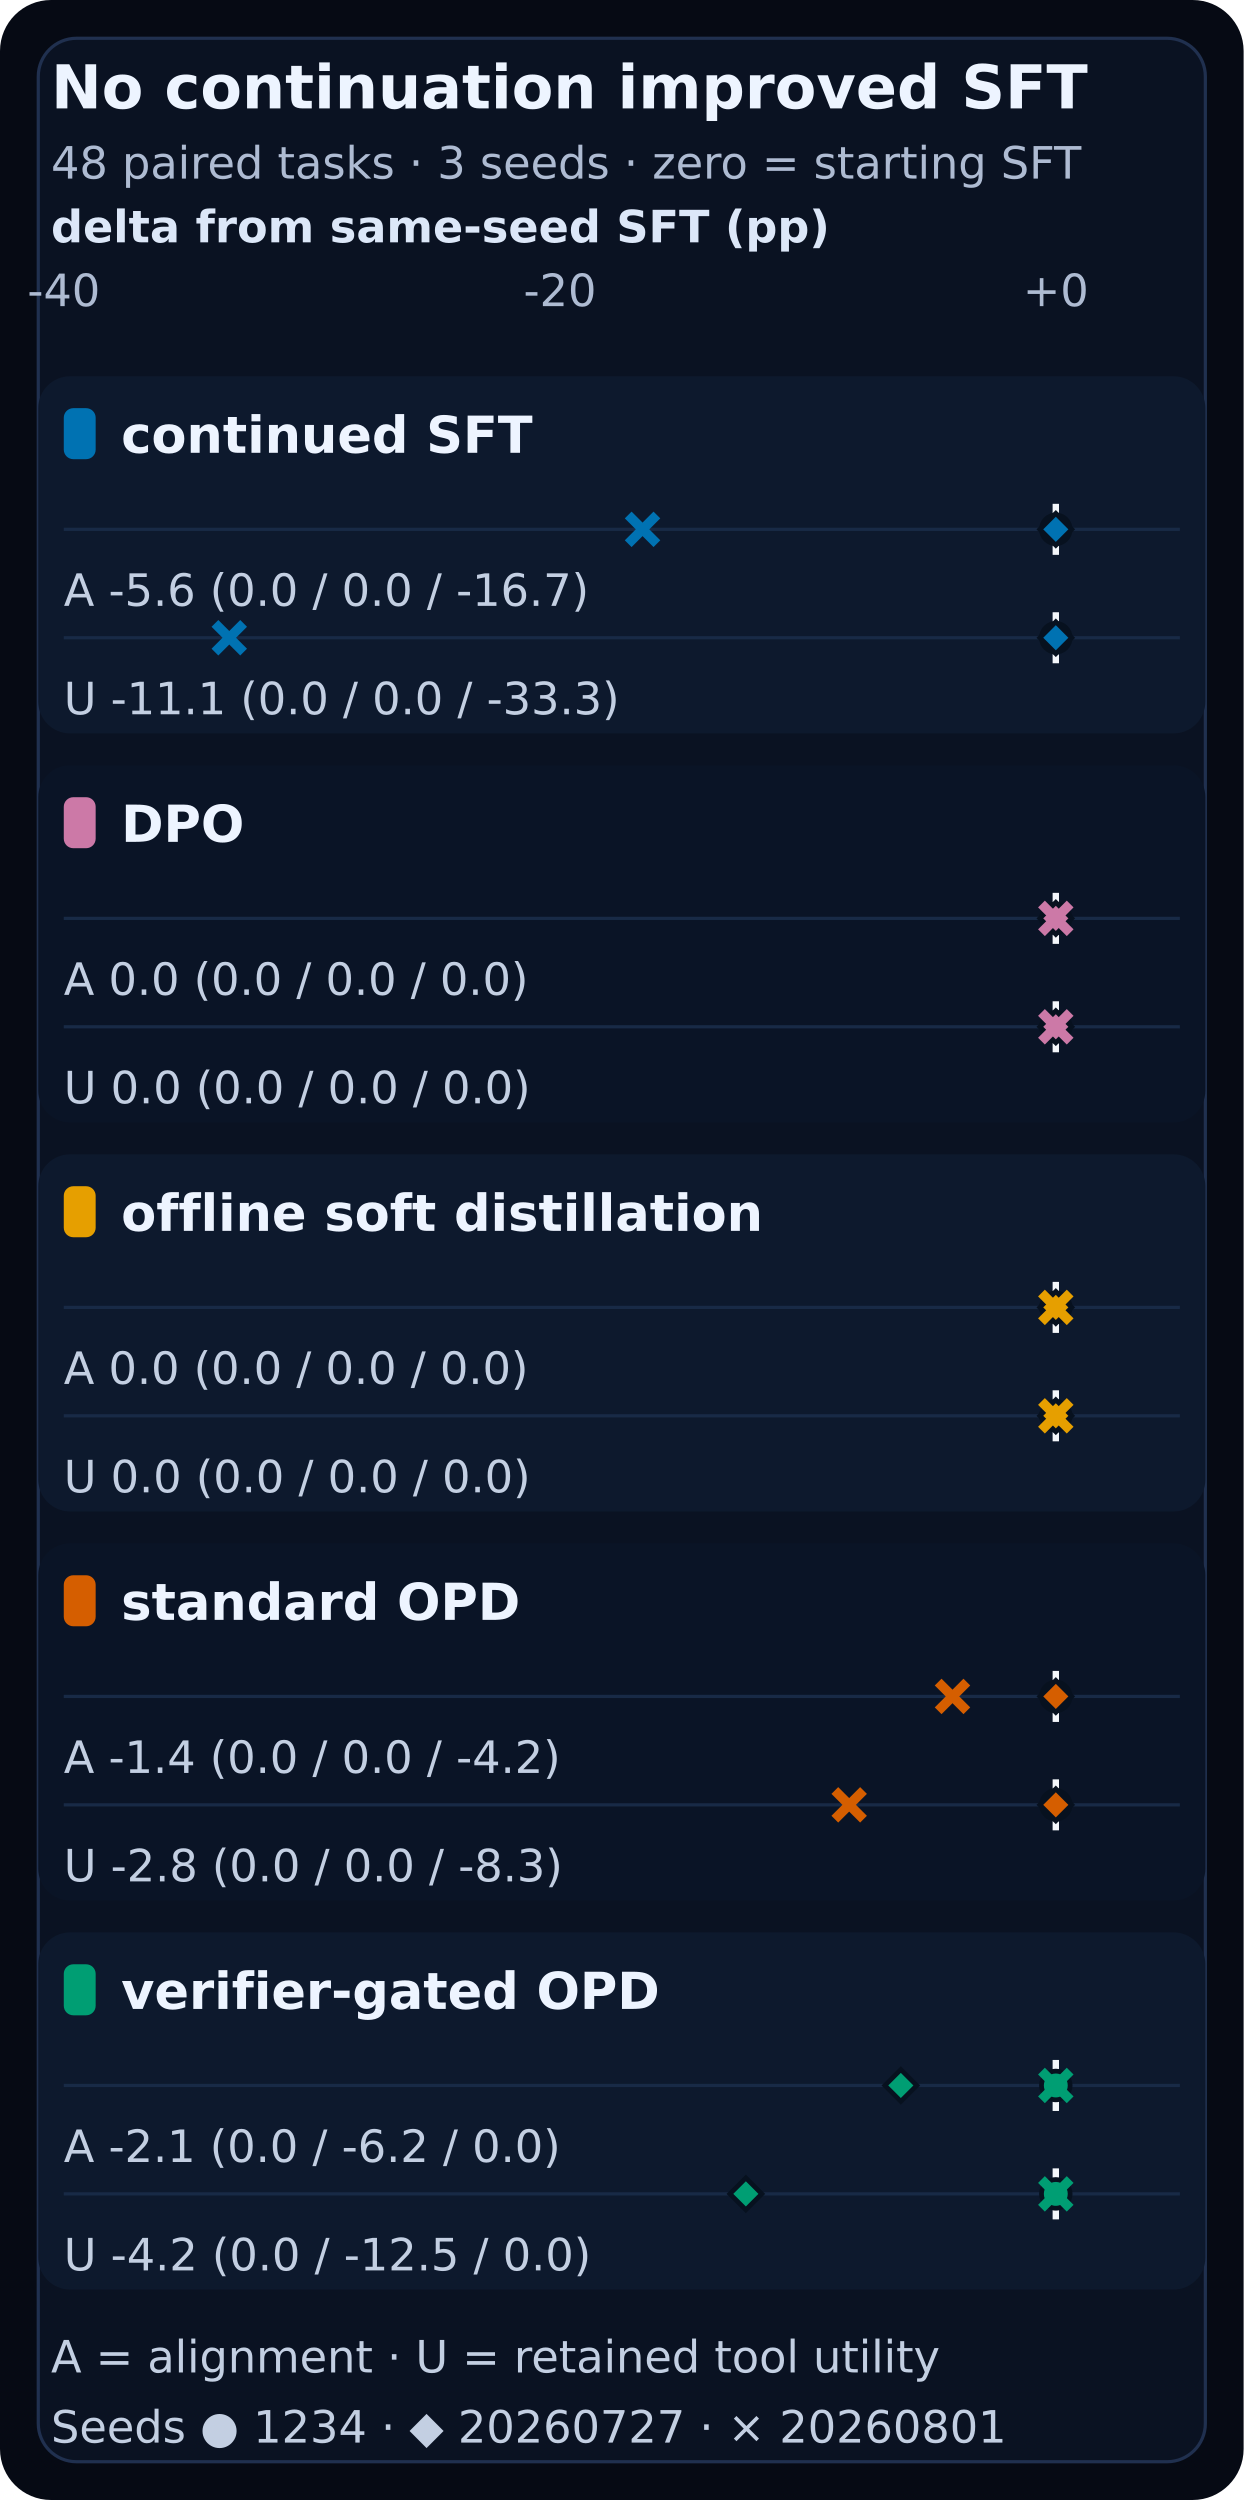
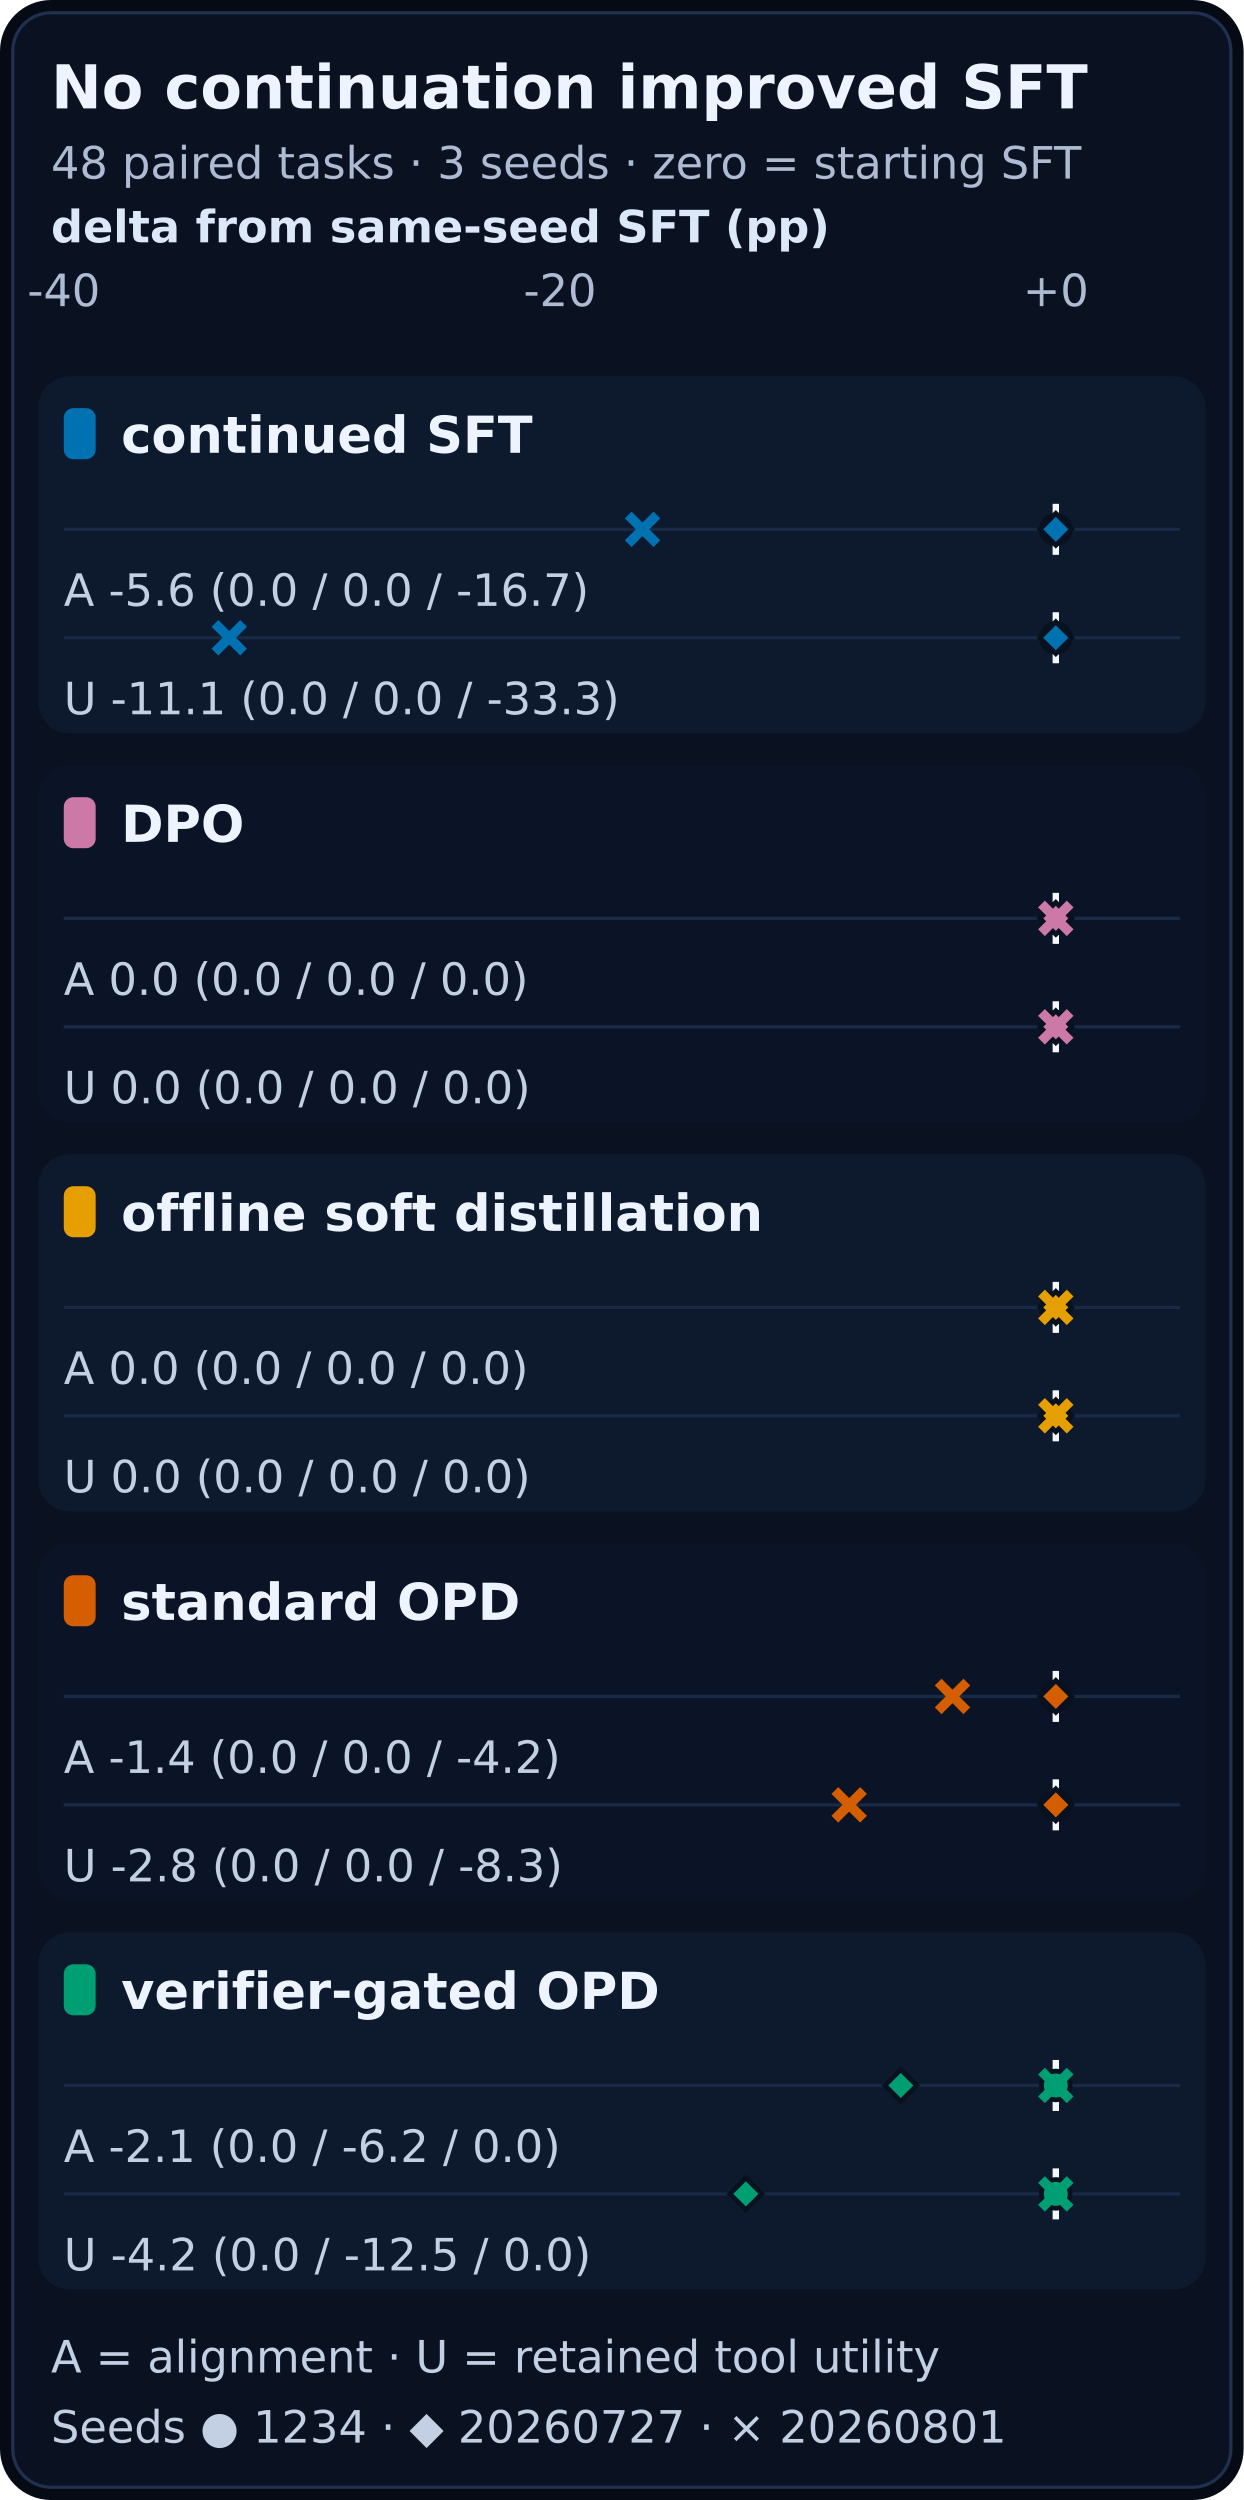
<svg xmlns="http://www.w3.org/2000/svg" width="390" height="784" viewBox="0 0 390 784" role="img" aria-labelledby="title desc">
  <rect width="390" height="784" rx="16" fill="#060a14" />
-   <rect x="12" y="12" width="366" height="760" rx="12" fill="#0a1222" stroke="#20304f" />
+   <rect x="4" y="4" width="382" height="776" rx="12" fill="#0a1222" stroke="#20304f" />
  <style>text{font-family:'DejaVu Sans','Segoe UI',sans-serif;fill:#edf4ff}.title{font-size:19px;font-weight:760}.sub{font-size:14px;fill:#aebbd2}.axis{font-size:14px;fill:#aebbd2}.label{font-size:16px;font-weight:700}.value{font-size:15px;font-weight:760}.small{font-size:14px;fill:#c3cfe2}.header{font-size:14px;font-weight:700;fill:#dce7f8}</style>
  <text class="title" x="16" y="34">No continuation improved SFT</text>
  <text class="sub" x="16" y="56">48 paired tasks · 3 seeds · zero = starting SFT</text>
  <text class="header" data-role="axis-title" x="16" y="76">delta from same-seed SFT (pp)</text>
  <text class="axis" x="20.0" y="96" text-anchor="middle">-40</text>
  <text class="axis" x="175.6" y="96" text-anchor="middle">-20</text>
  <text class="axis" x="331.1" y="96" text-anchor="middle">+0</text>
  <rect x="12" y="118" width="366" height="112" rx="10" fill="#0d192d" />
  <rect x="20" y="128" width="10" height="16" rx="3" fill="#0072B2" />
  <text class="label" data-role="chart-label" x="38" y="142">continued SFT</text>
  <line x1="20.0" y1="166" x2="370.0" y2="166" stroke="#182a46" />
  <line x1="331.1" y1="158" x2="331.1" y2="174" stroke="#f4f7fb" stroke-width="2" data-axis-domain="-40,5" />
  <circle cx="331.1" cy="166.0" r="4.5" data-encoding="seed-point" data-seed="1234" data-value="0" fill="#0072B2" stroke="#07111f" stroke-width="1.5" />
  <polygon points="331.1,161.0 336.1,166.0 331.1,171.0 326.1,166.0" data-encoding="seed-point" data-seed="20260727" data-value="0" fill="#0072B2" stroke="#07111f" stroke-width="1.5" />
  <path d="M197.0,161.5 L206.0,170.5 M206.0,161.5 L197.0,170.5" data-encoding="seed-point" data-seed="20260801" data-value="-16.66666667" fill="none" stroke="#0072B2" stroke-width="3" />
  <text class="small" data-role="chart-label" x="20" y="190">A -5.6  (0.0 / 0.0 / -16.7)</text>
  <line x1="20.0" y1="200" x2="370.0" y2="200" stroke="#182a46" />
  <line x1="331.1" y1="192" x2="331.1" y2="208" stroke="#f4f7fb" stroke-width="2" data-axis-domain="-40,5" />
  <circle cx="331.1" cy="200.0" r="4.5" data-encoding="seed-point" data-seed="1234" data-value="0" fill="#0072B2" stroke="#07111f" stroke-width="1.5" />
  <polygon points="331.1,195.0 336.1,200.0 331.1,205.0 326.1,200.0" data-encoding="seed-point" data-seed="20260727" data-value="0" fill="#0072B2" stroke="#07111f" stroke-width="1.5" />
  <path d="M67.4,195.5 L76.4,204.5 M76.4,195.5 L67.4,204.5" data-encoding="seed-point" data-seed="20260801" data-value="-33.33333333" fill="none" stroke="#0072B2" stroke-width="3" />
  <text class="small" data-role="chart-label" x="20" y="224">U -11.1  (0.0 / 0.0 / -33.3)</text>
  <rect x="12" y="240" width="366" height="112" rx="10" fill="#0a1426" />
  <rect x="20" y="250" width="10" height="16" rx="3" fill="#CC79A7" />
  <text class="label" data-role="chart-label" x="38" y="264">DPO</text>
  <line x1="20.0" y1="288" x2="370.0" y2="288" stroke="#182a46" />
  <line x1="331.1" y1="280" x2="331.1" y2="296" stroke="#f4f7fb" stroke-width="2" data-axis-domain="-40,5" />
  <circle cx="331.1" cy="288.0" r="4.5" data-encoding="seed-point" data-seed="1234" data-value="0" fill="#CC79A7" stroke="#07111f" stroke-width="1.5" />
  <polygon points="331.1,283.0 336.1,288.0 331.1,293.0 326.1,288.0" data-encoding="seed-point" data-seed="20260727" data-value="0" fill="#CC79A7" stroke="#07111f" stroke-width="1.5" />
  <path d="M326.6,283.5 L335.6,292.5 M335.6,283.5 L326.6,292.5" data-encoding="seed-point" data-seed="20260801" data-value="0" fill="none" stroke="#CC79A7" stroke-width="3" />
  <text class="small" data-role="chart-label" x="20" y="312">A 0.0  (0.0 / 0.0 / 0.0)</text>
  <line x1="20.0" y1="322" x2="370.0" y2="322" stroke="#182a46" />
  <line x1="331.1" y1="314" x2="331.1" y2="330" stroke="#f4f7fb" stroke-width="2" data-axis-domain="-40,5" />
  <circle cx="331.1" cy="322.0" r="4.5" data-encoding="seed-point" data-seed="1234" data-value="0" fill="#CC79A7" stroke="#07111f" stroke-width="1.5" />
  <polygon points="331.1,317.0 336.1,322.0 331.1,327.0 326.1,322.0" data-encoding="seed-point" data-seed="20260727" data-value="0" fill="#CC79A7" stroke="#07111f" stroke-width="1.5" />
  <path d="M326.6,317.5 L335.6,326.5 M335.6,317.5 L326.6,326.5" data-encoding="seed-point" data-seed="20260801" data-value="0" fill="none" stroke="#CC79A7" stroke-width="3" />
  <text class="small" data-role="chart-label" x="20" y="346">U 0.0  (0.0 / 0.0 / 0.0)</text>
  <rect x="12" y="362" width="366" height="112" rx="10" fill="#0d192d" />
  <rect x="20" y="372" width="10" height="16" rx="3" fill="#E69F00" />
  <text class="label" data-role="chart-label" x="38" y="386">offline soft distillation</text>
  <line x1="20.0" y1="410" x2="370.0" y2="410" stroke="#182a46" />
  <line x1="331.1" y1="402" x2="331.1" y2="418" stroke="#f4f7fb" stroke-width="2" data-axis-domain="-40,5" />
  <circle cx="331.1" cy="410.0" r="4.5" data-encoding="seed-point" data-seed="1234" data-value="0" fill="#E69F00" stroke="#07111f" stroke-width="1.5" />
  <polygon points="331.1,405.0 336.1,410.0 331.1,415.0 326.1,410.0" data-encoding="seed-point" data-seed="20260727" data-value="0" fill="#E69F00" stroke="#07111f" stroke-width="1.5" />
  <path d="M326.6,405.5 L335.6,414.5 M335.6,405.5 L326.6,414.5" data-encoding="seed-point" data-seed="20260801" data-value="0" fill="none" stroke="#E69F00" stroke-width="3" />
  <text class="small" data-role="chart-label" x="20" y="434">A 0.0  (0.0 / 0.0 / 0.0)</text>
  <line x1="20.0" y1="444" x2="370.0" y2="444" stroke="#182a46" />
  <line x1="331.1" y1="436" x2="331.1" y2="452" stroke="#f4f7fb" stroke-width="2" data-axis-domain="-40,5" />
  <circle cx="331.1" cy="444.0" r="4.5" data-encoding="seed-point" data-seed="1234" data-value="0" fill="#E69F00" stroke="#07111f" stroke-width="1.5" />
  <polygon points="331.1,439.0 336.1,444.0 331.1,449.0 326.1,444.0" data-encoding="seed-point" data-seed="20260727" data-value="0" fill="#E69F00" stroke="#07111f" stroke-width="1.5" />
  <path d="M326.6,439.5 L335.6,448.5 M335.6,439.5 L326.6,448.5" data-encoding="seed-point" data-seed="20260801" data-value="0" fill="none" stroke="#E69F00" stroke-width="3" />
  <text class="small" data-role="chart-label" x="20" y="468">U 0.0  (0.0 / 0.0 / 0.0)</text>
  <rect x="12" y="484" width="366" height="112" rx="10" fill="#0a1426" />
  <rect x="20" y="494" width="10" height="16" rx="3" fill="#D55E00" />
  <text class="label" data-role="chart-label" x="38" y="508">standard OPD</text>
  <line x1="20.0" y1="532" x2="370.0" y2="532" stroke="#182a46" />
  <line x1="331.1" y1="524" x2="331.1" y2="540" stroke="#f4f7fb" stroke-width="2" data-axis-domain="-40,5" />
  <circle cx="331.1" cy="532.0" r="4.5" data-encoding="seed-point" data-seed="1234" data-value="0" fill="#D55E00" stroke="#07111f" stroke-width="1.5" />
  <polygon points="331.1,527.0 336.1,532.0 331.1,537.0 326.1,532.0" data-encoding="seed-point" data-seed="20260727" data-value="0" fill="#D55E00" stroke="#07111f" stroke-width="1.5" />
  <path d="M294.2,527.5 L303.2,536.5 M303.2,527.5 L294.2,536.5" data-encoding="seed-point" data-seed="20260801" data-value="-4.166666667" fill="none" stroke="#D55E00" stroke-width="3" />
  <text class="small" data-role="chart-label" x="20" y="556">A -1.4  (0.0 / 0.0 / -4.2)</text>
  <line x1="20.0" y1="566" x2="370.0" y2="566" stroke="#182a46" />
  <line x1="331.1" y1="558" x2="331.1" y2="574" stroke="#f4f7fb" stroke-width="2" data-axis-domain="-40,5" />
  <circle cx="331.1" cy="566.0" r="4.5" data-encoding="seed-point" data-seed="1234" data-value="0" fill="#D55E00" stroke="#07111f" stroke-width="1.5" />
  <polygon points="331.1,561.0 336.1,566.0 331.1,571.0 326.1,566.0" data-encoding="seed-point" data-seed="20260727" data-value="0" fill="#D55E00" stroke="#07111f" stroke-width="1.5" />
  <path d="M261.8,561.5 L270.8,570.5 M270.8,561.5 L261.8,570.5" data-encoding="seed-point" data-seed="20260801" data-value="-8.333333333" fill="none" stroke="#D55E00" stroke-width="3" />
  <text class="small" data-role="chart-label" x="20" y="590">U -2.8  (0.0 / 0.0 / -8.3)</text>
  <rect x="12" y="606" width="366" height="112" rx="10" fill="#0d192d" />
  <rect x="20" y="616" width="10" height="16" rx="3" fill="#009E73" />
  <text class="label" data-role="chart-label" x="38" y="630">verifier-gated OPD</text>
  <line x1="20.0" y1="654" x2="370.0" y2="654" stroke="#182a46" />
  <line x1="331.1" y1="646" x2="331.1" y2="662" stroke="#f4f7fb" stroke-width="2" data-axis-domain="-40,5" />
  <circle cx="331.1" cy="654.0" r="4.5" data-encoding="seed-point" data-seed="1234" data-value="0" fill="#009E73" stroke="#07111f" stroke-width="1.5" />
  <polygon points="282.5,649.0 287.5,654.0 282.5,659.0 277.5,654.0" data-encoding="seed-point" data-seed="20260727" data-value="-6.25" fill="#009E73" stroke="#07111f" stroke-width="1.5" />
  <path d="M326.6,649.5 L335.6,658.5 M335.6,649.5 L326.6,658.5" data-encoding="seed-point" data-seed="20260801" data-value="0" fill="none" stroke="#009E73" stroke-width="3" />
  <text class="small" data-role="chart-label" x="20" y="678">A -2.1  (0.0 / -6.2 / 0.0)</text>
  <line x1="20.0" y1="688" x2="370.0" y2="688" stroke="#182a46" />
  <line x1="331.1" y1="680" x2="331.1" y2="696" stroke="#f4f7fb" stroke-width="2" data-axis-domain="-40,5" />
  <circle cx="331.1" cy="688.0" r="4.5" data-encoding="seed-point" data-seed="1234" data-value="0" fill="#009E73" stroke="#07111f" stroke-width="1.5" />
  <polygon points="233.9,683.0 238.9,688.0 233.9,693.0 228.9,688.0" data-encoding="seed-point" data-seed="20260727" data-value="-12.5" fill="#009E73" stroke="#07111f" stroke-width="1.5" />
  <path d="M326.6,683.5 L335.6,692.5 M335.6,683.5 L326.6,692.5" data-encoding="seed-point" data-seed="20260801" data-value="0" fill="none" stroke="#009E73" stroke-width="3" />
  <text class="small" data-role="chart-label" x="20" y="712">U -4.2  (0.0 / -12.5 / 0.0)</text>
  <text class="small" data-role="legend-label" x="16" y="744">A = alignment · U = retained tool utility</text>
  <text class="small" data-role="legend-label" x="16" y="766">Seeds ● 1234 · ◆ 20260727 · × 20260801</text>
</svg>
